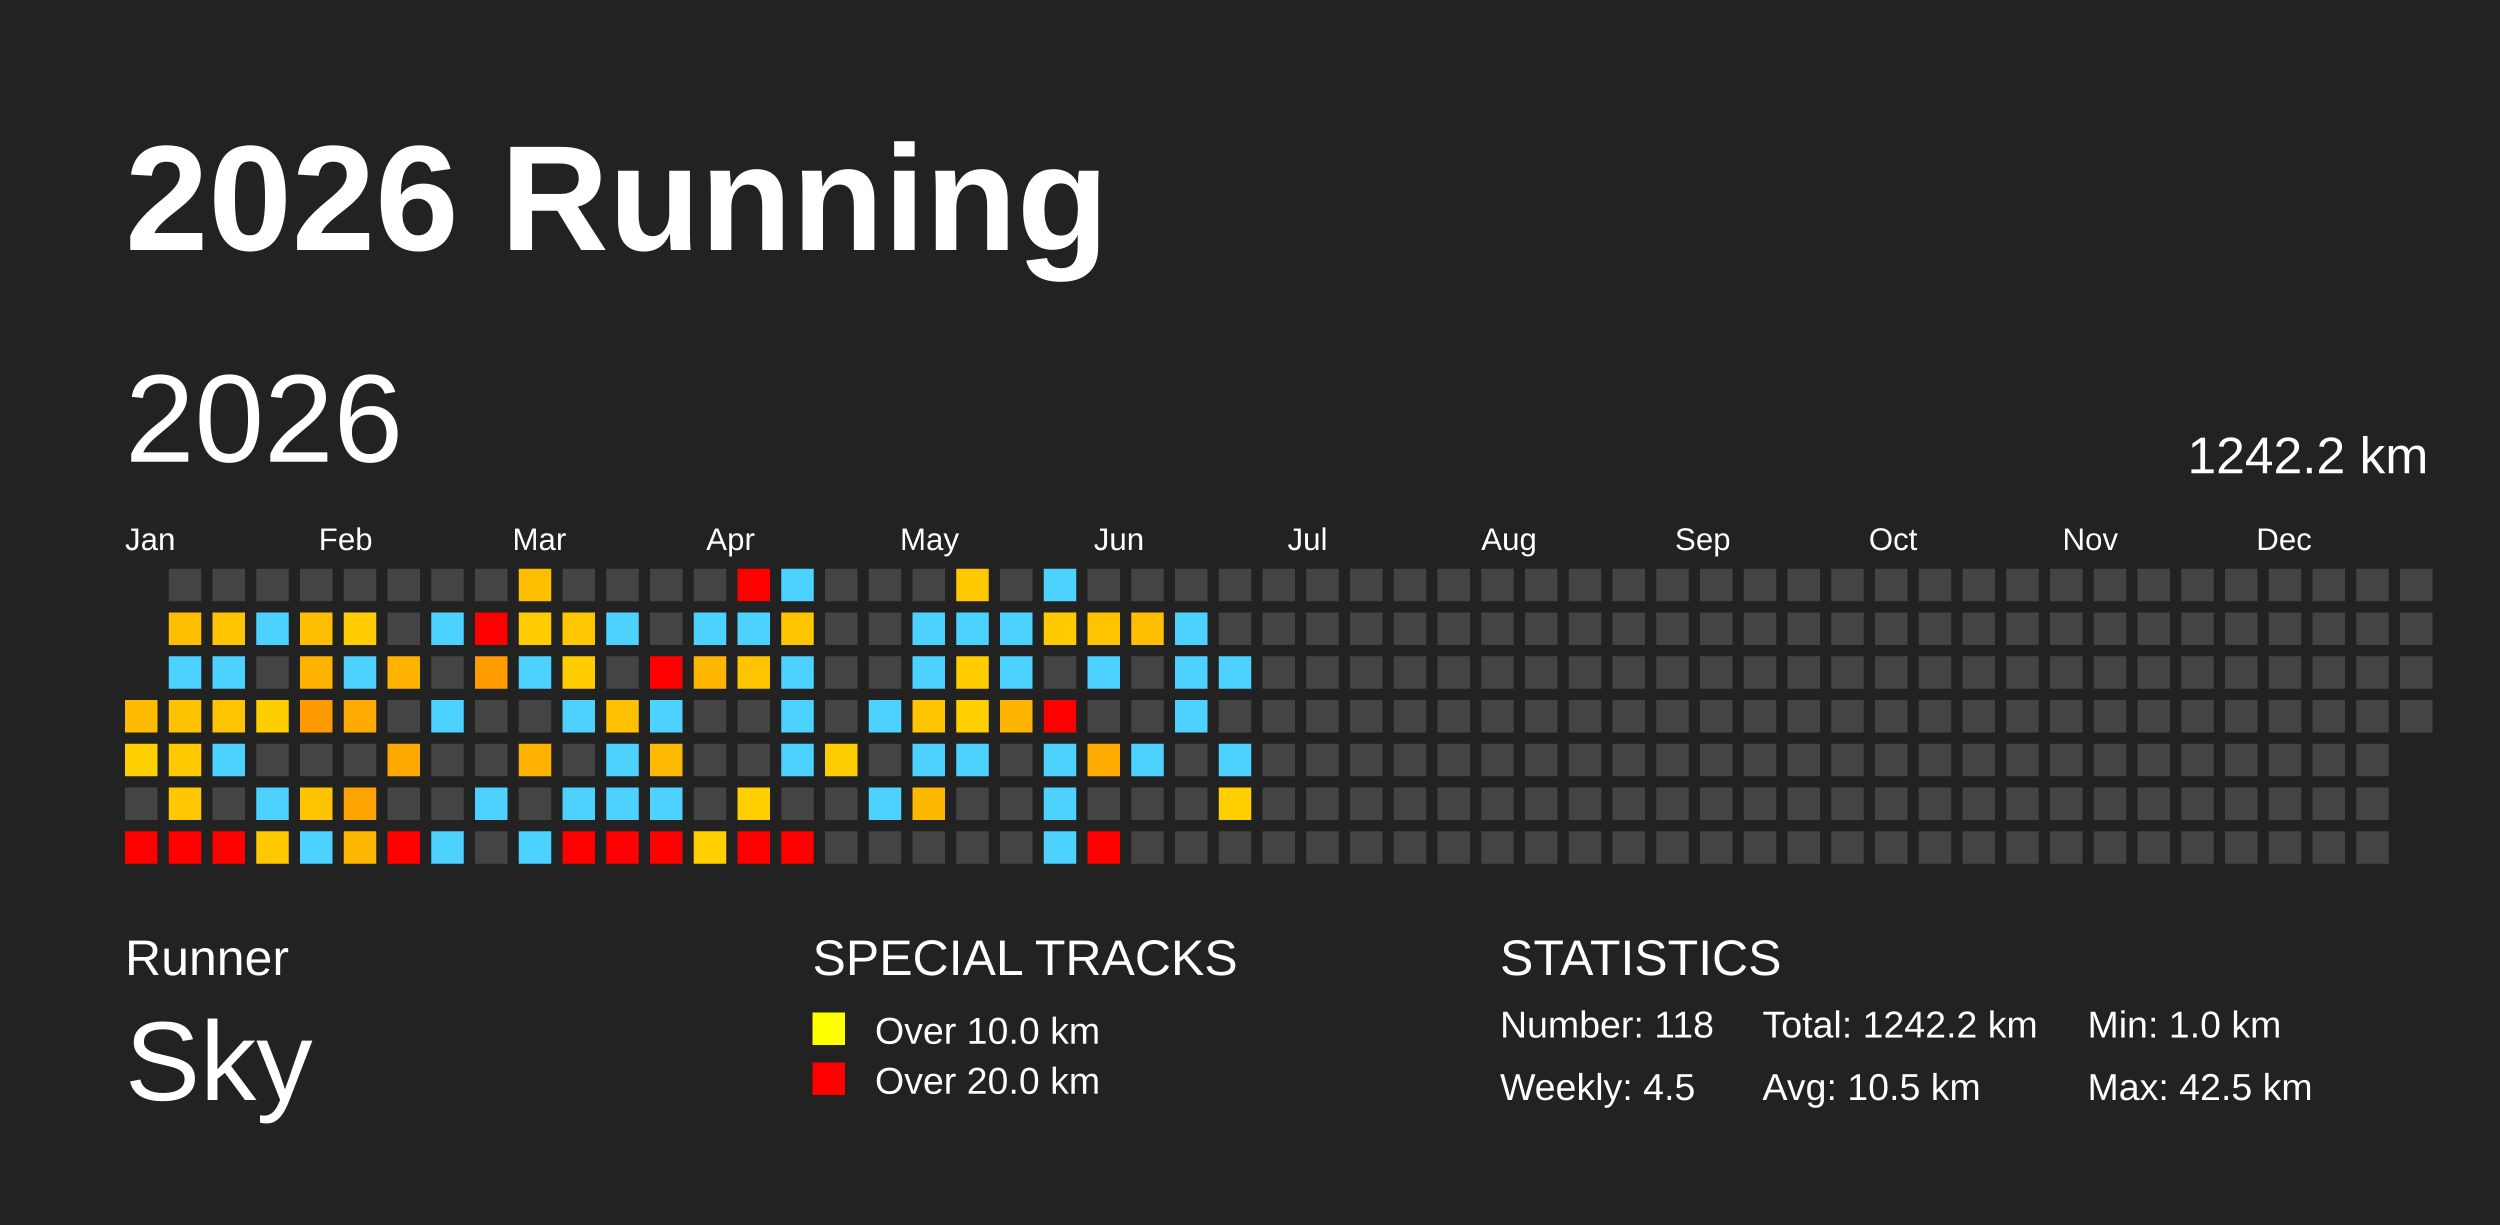
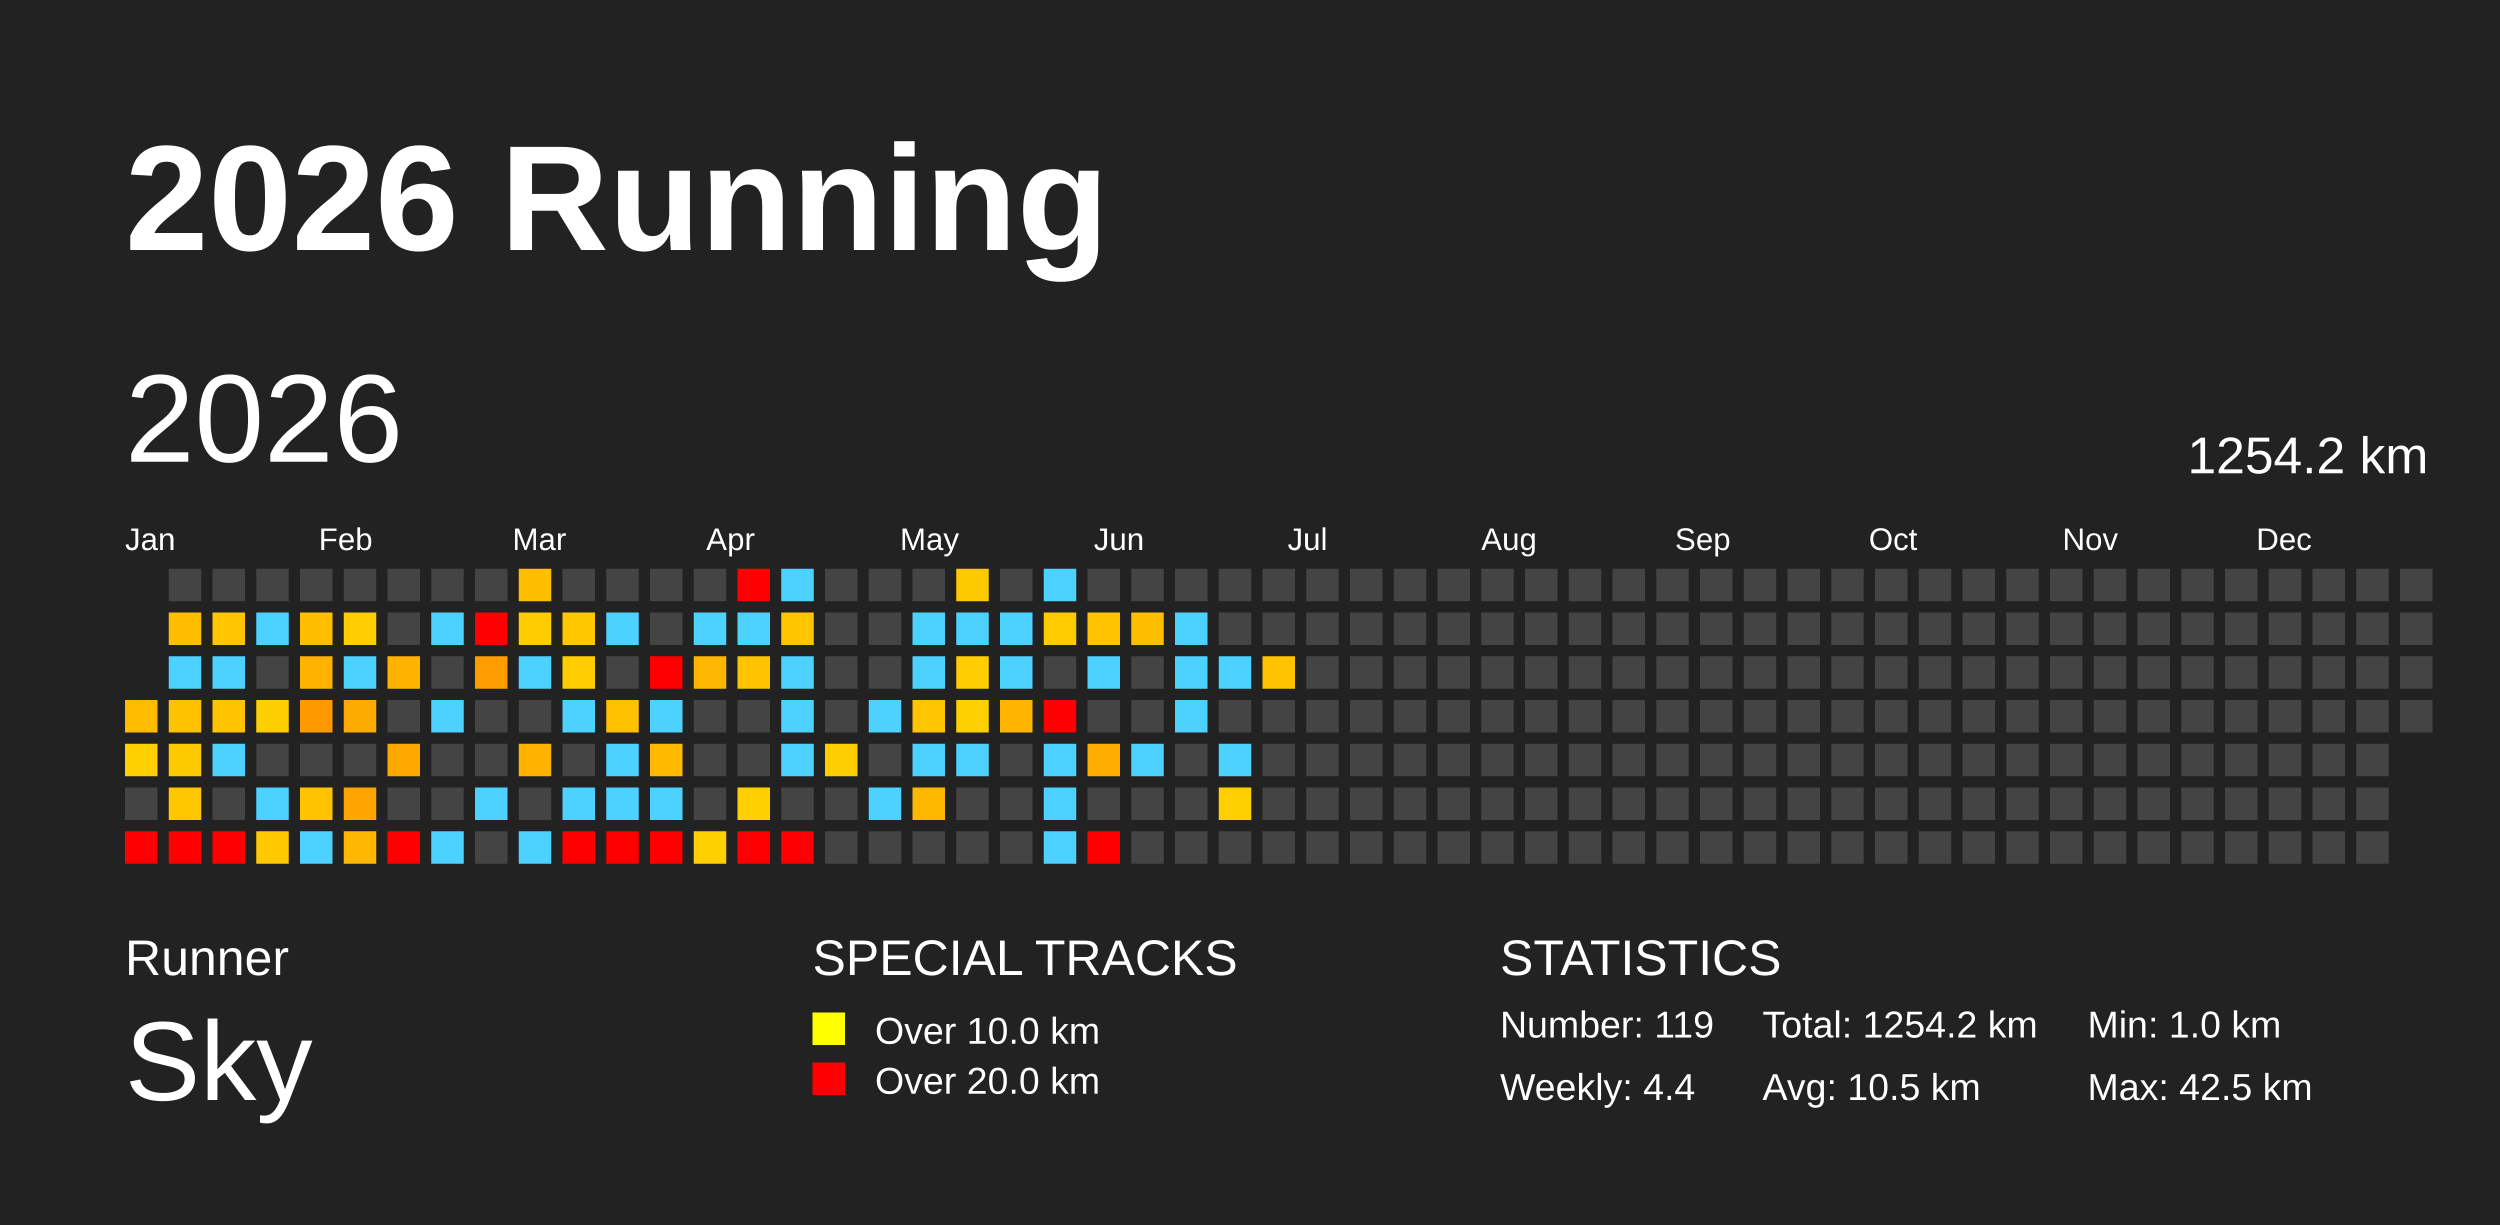
<svg xmlns="http://www.w3.org/2000/svg" baseProfile="full" height="98mm" version="1.1" viewBox="0,0,200,98" width="200mm">
  <defs />
  <rect fill="#222222" height="98" width="200" x="0" y="0" />
  <text fill="#FFFFFF" style="font-size:12px; font-family:Arial; font-weight:bold;" x="10" y="20">2026 Running</text>
  <text fill="#FFFFFF" style="font-size:4px; font-family:Arial" x="10" y="78">Runner</text>
  <text fill="#FFFFFF" style="font-size:9px; font-family:Arial" x="10" y="88">Sky</text>
  <text fill="#FFFFFF" style="font-size:4px; font-family:Arial" x="65" y="78">SPECIAL TRACKS</text>
  <rect fill="yellow" height="2.6" width="2.6" x="65" y="81" />
  <text fill="#FFFFFF" style="font-size:3px; font-family:Arial" x="70" y="83.5">Over 10.0 km</text>
  <rect fill="red" height="2.6" width="2.6" x="65" y="85" />
  <text fill="#FFFFFF" style="font-size:3px; font-family:Arial" x="70" y="87.5">Over 20.0 km</text>
  <text fill="#FFFFFF" style="font-size:4px; font-family:Arial" x="120" y="78">STATISTICS</text>
-   <text fill="#FFFFFF" style="font-size:3px; font-family:Arial" x="120" y="83">Number: 118</text>
-   <text fill="#FFFFFF" style="font-size:3px; font-family:Arial" x="120" y="88">Weekly: 4.5</text>
-   <text fill="#FFFFFF" style="font-size:3px; font-family:Arial" x="141" y="83">Total: 1242.2 km</text>
+   <text fill="#FFFFFF" style="font-size:3px; font-family:Arial" x="120" y="83">Number: 119</text>
+   <text fill="#FFFFFF" style="font-size:3px; font-family:Arial" x="120" y="88">Weekly: 4.4</text>
+   <text fill="#FFFFFF" style="font-size:3px; font-family:Arial" x="141" y="83">Total: 1254.2 km</text>
  <text fill="#FFFFFF" style="font-size:3px; font-family:Arial" x="141" y="88">Avg: 10.5 km</text>
  <text fill="#FFFFFF" style="font-size:3px; font-family:Arial" x="167" y="83">Min: 1.0 km</text>
  <text fill="#FFFFFF" style="font-size:3px; font-family:Arial" x="167" y="88">Max: 42.5 km</text>
  <text dominant-baseline="hanging" fill="#FFFFFF" style="font-size:10.0px; font-family:Arial;" x="10" y="30">2026</text>
-   <text dominant-baseline="hanging" fill="#FFFFFF" style="font-size:4.125px; font-family:Arial;" x="175" y="35">1242.2 km</text>
+   <text dominant-baseline="hanging" fill="#FFFFFF" style="font-size:4.125px; font-family:Arial;" x="175" y="35">1254.2 km</text>
  <text fill="#FFFFFF" style="font-size:2.5px; font-family:Arial" x="10.0" y="44">Jan</text>
  <text fill="#FFFFFF" style="font-size:2.5px; font-family:Arial" x="25.5" y="44">Feb</text>
  <text fill="#FFFFFF" style="font-size:2.5px; font-family:Arial" x="41.0" y="44">Mar</text>
  <text fill="#FFFFFF" style="font-size:2.5px; font-family:Arial" x="56.5" y="44">Apr</text>
  <text fill="#FFFFFF" style="font-size:2.5px; font-family:Arial" x="72.0" y="44">May</text>
  <text fill="#FFFFFF" style="font-size:2.5px; font-family:Arial" x="87.5" y="44">Jun</text>
  <text fill="#FFFFFF" style="font-size:2.5px; font-family:Arial" x="103.0" y="44">Jul</text>
  <text fill="#FFFFFF" style="font-size:2.5px; font-family:Arial" x="118.5" y="44">Aug</text>
  <text fill="#FFFFFF" style="font-size:2.5px; font-family:Arial" x="134.0" y="44">Sep</text>
  <text fill="#FFFFFF" style="font-size:2.5px; font-family:Arial" x="149.5" y="44">Oct</text>
  <text fill="#FFFFFF" style="font-size:2.5px; font-family:Arial" x="165.0" y="44">Nov</text>
  <text fill="#FFFFFF" style="font-size:2.5px; font-family:Arial" x="180.5" y="44">Dec</text>
  <rect fill="#ffbb00" height="2.6" width="2.6" x="10.0" y="56.0" />
  <rect fill="#ffcf00" height="2.6" width="2.6" x="10.0" y="59.5" />
  <rect fill="#444444" height="2.6" width="2.6" x="10.0" y="63.0" />
  <rect fill="red" height="2.6" width="2.6" x="10.0" y="66.5" />
  <rect fill="#444444" height="2.6" width="2.6" x="13.5" y="45.5" />
  <rect fill="#ffbd00" height="2.6" width="2.6" x="13.5" y="49.0" />
  <rect fill="#4dd2ff" height="2.6" width="2.6" x="13.5" y="52.5" />
  <rect fill="#ffc200" height="2.6" width="2.6" x="13.5" y="56.0" />
  <rect fill="#ffc900" height="2.6" width="2.6" x="13.5" y="59.5" />
  <rect fill="#ffc700" height="2.6" width="2.6" x="13.5" y="63.0" />
  <rect fill="red" height="2.6" width="2.6" x="13.5" y="66.5" />
  <rect fill="#444444" height="2.6" width="2.6" x="17.0" y="45.5" />
  <rect fill="#ffc500" height="2.6" width="2.6" x="17.0" y="49.0" />
  <rect fill="#4dd2ff" height="2.6" width="2.6" x="17.0" y="52.5" />
  <rect fill="#ffc400" height="2.6" width="2.6" x="17.0" y="56.0" />
  <rect fill="#4dd2ff" height="2.6" width="2.6" x="17.0" y="59.5" />
  <rect fill="#444444" height="2.6" width="2.6" x="17.0" y="63.0" />
  <rect fill="red" height="2.6" width="2.6" x="17.0" y="66.5" />
  <rect fill="#444444" height="2.6" width="2.6" x="20.5" y="45.5" />
  <rect fill="#4dd2ff" height="2.6" width="2.6" x="20.5" y="49.0" />
  <rect fill="#444444" height="2.6" width="2.6" x="20.5" y="52.5" />
  <rect fill="#ffce00" height="2.6" width="2.6" x="20.5" y="56.0" />
  <rect fill="#444444" height="2.6" width="2.6" x="20.5" y="59.5" />
  <rect fill="#4dd2ff" height="2.6" width="2.6" x="20.5" y="63.0" />
  <rect fill="#ffc800" height="2.6" width="2.6" x="20.5" y="66.5" />
  <rect fill="#444444" height="2.6" width="2.6" x="24.0" y="45.5" />
  <rect fill="#ffbf00" height="2.6" width="2.6" x="24.0" y="49.0" />
  <rect fill="#ffb200" height="2.6" width="2.6" x="24.0" y="52.5" />
  <rect fill="#ff9900" height="2.6" width="2.6" x="24.0" y="56.0" />
  <rect fill="#444444" height="2.6" width="2.6" x="24.0" y="59.5" />
  <rect fill="#ffc300" height="2.6" width="2.6" x="24.0" y="63.0" />
  <rect fill="#4dd2ff" height="2.6" width="2.6" x="24.0" y="66.5" />
  <rect fill="#444444" height="2.6" width="2.6" x="27.5" y="45.5" />
  <rect fill="#ffcd00" height="2.6" width="2.6" x="27.5" y="49.0" />
  <rect fill="#4dd2ff" height="2.6" width="2.6" x="27.5" y="52.5" />
  <rect fill="#ffaa00" height="2.6" width="2.6" x="27.5" y="56.0" />
  <rect fill="#444444" height="2.6" width="2.6" x="27.5" y="59.5" />
  <rect fill="#ffa400" height="2.6" width="2.6" x="27.5" y="63.0" />
  <rect fill="#ffb600" height="2.6" width="2.6" x="27.5" y="66.5" />
  <rect fill="#444444" height="2.6" width="2.6" x="31.0" y="45.5" />
  <rect fill="#444444" height="2.6" width="2.6" x="31.0" y="49.0" />
  <rect fill="#ffb300" height="2.6" width="2.6" x="31.0" y="52.5" />
  <rect fill="#444444" height="2.6" width="2.6" x="31.0" y="56.0" />
  <rect fill="#ffa800" height="2.6" width="2.6" x="31.0" y="59.5" />
  <rect fill="#444444" height="2.6" width="2.6" x="31.0" y="63.0" />
  <rect fill="red" height="2.6" width="2.6" x="31.0" y="66.5" />
  <rect fill="#444444" height="2.6" width="2.6" x="34.5" y="45.5" />
  <rect fill="#4dd2ff" height="2.6" width="2.6" x="34.5" y="49.0" />
  <rect fill="#444444" height="2.6" width="2.6" x="34.5" y="52.5" />
  <rect fill="#4dd2ff" height="2.6" width="2.6" x="34.5" y="56.0" />
  <rect fill="#444444" height="2.6" width="2.6" x="34.5" y="59.5" />
  <rect fill="#444444" height="2.6" width="2.6" x="34.5" y="63.0" />
  <rect fill="#4dd2ff" height="2.6" width="2.6" x="34.5" y="66.5" />
  <rect fill="#444444" height="2.6" width="2.6" x="38.0" y="45.5" />
  <rect fill="red" height="2.6" width="2.6" x="38.0" y="49.0" />
  <rect fill="#ff9c00" height="2.6" width="2.6" x="38.0" y="52.5" />
  <rect fill="#444444" height="2.6" width="2.6" x="38.0" y="56.0" />
  <rect fill="#444444" height="2.6" width="2.6" x="38.0" y="59.5" />
  <rect fill="#4dd2ff" height="2.6" width="2.6" x="38.0" y="63.0" />
  <rect fill="#444444" height="2.6" width="2.6" x="38.0" y="66.5" />
  <rect fill="#ffbf00" height="2.6" width="2.6" x="41.5" y="45.5" />
  <rect fill="#ffcc00" height="2.6" width="2.6" x="41.5" y="49.0" />
  <rect fill="#4dd2ff" height="2.6" width="2.6" x="41.5" y="52.5" />
  <rect fill="#444444" height="2.6" width="2.6" x="41.5" y="56.0" />
  <rect fill="#ffb200" height="2.6" width="2.6" x="41.5" y="59.5" />
  <rect fill="#444444" height="2.6" width="2.6" x="41.5" y="63.0" />
  <rect fill="#4dd2ff" height="2.6" width="2.6" x="41.5" y="66.5" />
  <rect fill="#444444" height="2.6" width="2.6" x="45.0" y="45.5" />
  <rect fill="#ffc700" height="2.6" width="2.6" x="45.0" y="49.0" />
  <rect fill="#ffcd00" height="2.6" width="2.6" x="45.0" y="52.5" />
  <rect fill="#4dd2ff" height="2.6" width="2.6" x="45.0" y="56.0" />
  <rect fill="#444444" height="2.6" width="2.6" x="45.0" y="59.5" />
  <rect fill="#4dd2ff" height="2.6" width="2.6" x="45.0" y="63.0" />
  <rect fill="red" height="2.6" width="2.6" x="45.0" y="66.5" />
  <rect fill="#444444" height="2.6" width="2.6" x="48.5" y="45.5" />
  <rect fill="#4dd2ff" height="2.6" width="2.6" x="48.5" y="49.0" />
  <rect fill="#444444" height="2.6" width="2.6" x="48.5" y="52.5" />
  <rect fill="#ffc000" height="2.6" width="2.6" x="48.5" y="56.0" />
  <rect fill="#4dd2ff" height="2.6" width="2.6" x="48.5" y="59.5" />
  <rect fill="#4dd2ff" height="2.6" width="2.6" x="48.5" y="63.0" />
  <rect fill="red" height="2.6" width="2.6" x="48.5" y="66.5" />
  <rect fill="#444444" height="2.6" width="2.6" x="52.0" y="45.5" />
  <rect fill="#444444" height="2.6" width="2.6" x="52.0" y="49.0" />
  <rect fill="red" height="2.6" width="2.6" x="52.0" y="52.5" />
  <rect fill="#4dd2ff" height="2.6" width="2.6" x="52.0" y="56.0" />
  <rect fill="#ffba00" height="2.6" width="2.6" x="52.0" y="59.5" />
  <rect fill="#4dd2ff" height="2.6" width="2.6" x="52.0" y="63.0" />
  <rect fill="red" height="2.6" width="2.6" x="52.0" y="66.5" />
  <rect fill="#444444" height="2.6" width="2.6" x="55.5" y="45.5" />
  <rect fill="#4dd2ff" height="2.6" width="2.6" x="55.5" y="49.0" />
  <rect fill="#ffb600" height="2.6" width="2.6" x="55.5" y="52.5" />
  <rect fill="#444444" height="2.6" width="2.6" x="55.5" y="56.0" />
  <rect fill="#444444" height="2.6" width="2.6" x="55.5" y="59.5" />
  <rect fill="#444444" height="2.6" width="2.6" x="55.5" y="63.0" />
  <rect fill="#ffcf00" height="2.6" width="2.6" x="55.5" y="66.5" />
  <rect fill="red" height="2.6" width="2.6" x="59.0" y="45.5" />
  <rect fill="#4dd2ff" height="2.6" width="2.6" x="59.0" y="49.0" />
  <rect fill="#ffc400" height="2.6" width="2.6" x="59.0" y="52.5" />
  <rect fill="#444444" height="2.6" width="2.6" x="59.0" y="56.0" />
  <rect fill="#444444" height="2.6" width="2.6" x="59.0" y="59.5" />
  <rect fill="#ffcf00" height="2.6" width="2.6" x="59.0" y="63.0" />
  <rect fill="red" height="2.6" width="2.6" x="59.0" y="66.5" />
  <rect fill="#4dd2ff" height="2.6" width="2.6" x="62.5" y="45.5" />
  <rect fill="#ffc600" height="2.6" width="2.6" x="62.5" y="49.0" />
  <rect fill="#4dd2ff" height="2.6" width="2.6" x="62.5" y="52.5" />
  <rect fill="#4dd2ff" height="2.6" width="2.6" x="62.5" y="56.0" />
  <rect fill="#4dd2ff" height="2.6" width="2.6" x="62.5" y="59.5" />
  <rect fill="#444444" height="2.6" width="2.6" x="62.5" y="63.0" />
  <rect fill="red" height="2.6" width="2.6" x="62.5" y="66.5" />
  <rect fill="#444444" height="2.6" width="2.6" x="66.0" y="45.5" />
  <rect fill="#444444" height="2.6" width="2.6" x="66.0" y="49.0" />
  <rect fill="#444444" height="2.6" width="2.6" x="66.0" y="52.5" />
  <rect fill="#444444" height="2.6" width="2.6" x="66.0" y="56.0" />
  <rect fill="#ffce00" height="2.6" width="2.6" x="66.0" y="59.5" />
  <rect fill="#444444" height="2.6" width="2.6" x="66.0" y="63.0" />
  <rect fill="#444444" height="2.6" width="2.6" x="66.0" y="66.5" />
  <rect fill="#444444" height="2.6" width="2.6" x="69.5" y="45.5" />
  <rect fill="#444444" height="2.6" width="2.6" x="69.5" y="49.0" />
  <rect fill="#444444" height="2.6" width="2.6" x="69.5" y="52.5" />
  <rect fill="#4dd2ff" height="2.6" width="2.6" x="69.5" y="56.0" />
  <rect fill="#444444" height="2.6" width="2.6" x="69.5" y="59.5" />
  <rect fill="#4dd2ff" height="2.6" width="2.6" x="69.5" y="63.0" />
  <rect fill="#444444" height="2.6" width="2.6" x="69.5" y="66.5" />
  <rect fill="#444444" height="2.6" width="2.6" x="73.0" y="45.5" />
  <rect fill="#4dd2ff" height="2.6" width="2.6" x="73.0" y="49.0" />
  <rect fill="#4dd2ff" height="2.6" width="2.6" x="73.0" y="52.5" />
  <rect fill="#ffc500" height="2.6" width="2.6" x="73.0" y="56.0" />
  <rect fill="#4dd2ff" height="2.6" width="2.6" x="73.0" y="59.5" />
  <rect fill="#ffb800" height="2.6" width="2.6" x="73.0" y="63.0" />
  <rect fill="#444444" height="2.6" width="2.6" x="73.0" y="66.5" />
  <rect fill="#ffc900" height="2.6" width="2.6" x="76.5" y="45.5" />
  <rect fill="#4dd2ff" height="2.6" width="2.6" x="76.5" y="49.0" />
  <rect fill="#ffcd00" height="2.6" width="2.6" x="76.5" y="52.5" />
  <rect fill="#ffcf00" height="2.6" width="2.6" x="76.5" y="56.0" />
  <rect fill="#4dd2ff" height="2.6" width="2.6" x="76.5" y="59.5" />
  <rect fill="#444444" height="2.6" width="2.6" x="76.5" y="63.0" />
  <rect fill="#444444" height="2.6" width="2.6" x="76.5" y="66.5" />
  <rect fill="#444444" height="2.6" width="2.6" x="80.0" y="45.5" />
  <rect fill="#4dd2ff" height="2.6" width="2.6" x="80.0" y="49.0" />
  <rect fill="#4dd2ff" height="2.6" width="2.6" x="80.0" y="52.5" />
  <rect fill="#ffb500" height="2.6" width="2.6" x="80.0" y="56.0" />
  <rect fill="#444444" height="2.6" width="2.6" x="80.0" y="59.5" />
  <rect fill="#444444" height="2.6" width="2.6" x="80.0" y="63.0" />
  <rect fill="#444444" height="2.6" width="2.6" x="80.0" y="66.5" />
  <rect fill="#4dd2ff" height="2.6" width="2.6" x="83.5" y="45.5" />
  <rect fill="#ffcb00" height="2.6" width="2.6" x="83.5" y="49.0" />
  <rect fill="#444444" height="2.6" width="2.6" x="83.5" y="52.5" />
  <rect fill="red" height="2.6" width="2.6" x="83.5" y="56.0" />
  <rect fill="#4dd2ff" height="2.6" width="2.6" x="83.5" y="59.5" />
  <rect fill="#4dd2ff" height="2.6" width="2.6" x="83.5" y="63.0" />
  <rect fill="#4dd2ff" height="2.6" width="2.6" x="83.5" y="66.5" />
  <rect fill="#444444" height="2.6" width="2.6" x="87.0" y="45.5" />
  <rect fill="#ffc300" height="2.6" width="2.6" x="87.0" y="49.0" />
  <rect fill="#4dd2ff" height="2.6" width="2.6" x="87.0" y="52.5" />
  <rect fill="#444444" height="2.6" width="2.6" x="87.0" y="56.0" />
  <rect fill="#ffab00" height="2.6" width="2.6" x="87.0" y="59.5" />
  <rect fill="#444444" height="2.6" width="2.6" x="87.0" y="63.0" />
  <rect fill="red" height="2.6" width="2.6" x="87.0" y="66.5" />
  <rect fill="#444444" height="2.6" width="2.6" x="90.5" y="45.5" />
  <rect fill="#ffbe00" height="2.6" width="2.6" x="90.5" y="49.0" />
  <rect fill="#444444" height="2.6" width="2.6" x="90.5" y="52.5" />
  <rect fill="#444444" height="2.6" width="2.6" x="90.5" y="56.0" />
  <rect fill="#4dd2ff" height="2.6" width="2.6" x="90.5" y="59.5" />
  <rect fill="#444444" height="2.6" width="2.6" x="90.5" y="63.0" />
  <rect fill="#444444" height="2.6" width="2.6" x="90.5" y="66.5" />
  <rect fill="#444444" height="2.6" width="2.6" x="94.0" y="45.5" />
  <rect fill="#4dd2ff" height="2.6" width="2.6" x="94.0" y="49.0" />
  <rect fill="#4dd2ff" height="2.6" width="2.6" x="94.0" y="52.5" />
  <rect fill="#4dd2ff" height="2.6" width="2.6" x="94.0" y="56.0" />
  <rect fill="#444444" height="2.6" width="2.6" x="94.0" y="59.5" />
  <rect fill="#444444" height="2.6" width="2.6" x="94.0" y="63.0" />
  <rect fill="#444444" height="2.6" width="2.6" x="94.0" y="66.5" />
  <rect fill="#444444" height="2.6" width="2.6" x="97.5" y="45.5" />
  <rect fill="#444444" height="2.6" width="2.6" x="97.5" y="49.0" />
  <rect fill="#4dd2ff" height="2.6" width="2.6" x="97.5" y="52.5" />
  <rect fill="#444444" height="2.6" width="2.6" x="97.5" y="56.0" />
  <rect fill="#4dd2ff" height="2.6" width="2.6" x="97.5" y="59.5" />
  <rect fill="#ffcf00" height="2.6" width="2.6" x="97.5" y="63.0" />
  <rect fill="#444444" height="2.6" width="2.6" x="97.5" y="66.5" />
  <rect fill="#444444" height="2.6" width="2.6" x="101.0" y="45.5" />
  <rect fill="#444444" height="2.6" width="2.6" x="101.0" y="49.0" />
-   <rect fill="#444444" height="2.6" width="2.6" x="101.0" y="52.5" />
+   <rect fill="#ffc400" height="2.6" width="2.6" x="101.0" y="52.5" />
  <rect fill="#444444" height="2.6" width="2.6" x="101.0" y="56.0" />
  <rect fill="#444444" height="2.6" width="2.6" x="101.0" y="59.5" />
  <rect fill="#444444" height="2.6" width="2.6" x="101.0" y="63.0" />
  <rect fill="#444444" height="2.6" width="2.6" x="101.0" y="66.5" />
  <rect fill="#444444" height="2.6" width="2.6" x="104.5" y="45.5" />
  <rect fill="#444444" height="2.6" width="2.6" x="104.5" y="49.0" />
  <rect fill="#444444" height="2.6" width="2.6" x="104.5" y="52.5" />
  <rect fill="#444444" height="2.6" width="2.6" x="104.5" y="56.0" />
  <rect fill="#444444" height="2.6" width="2.6" x="104.5" y="59.5" />
  <rect fill="#444444" height="2.6" width="2.6" x="104.5" y="63.0" />
  <rect fill="#444444" height="2.6" width="2.6" x="104.5" y="66.5" />
  <rect fill="#444444" height="2.6" width="2.6" x="108.0" y="45.5" />
  <rect fill="#444444" height="2.6" width="2.6" x="108.0" y="49.0" />
  <rect fill="#444444" height="2.6" width="2.6" x="108.0" y="52.5" />
  <rect fill="#444444" height="2.6" width="2.6" x="108.0" y="56.0" />
  <rect fill="#444444" height="2.6" width="2.6" x="108.0" y="59.5" />
  <rect fill="#444444" height="2.6" width="2.6" x="108.0" y="63.0" />
  <rect fill="#444444" height="2.6" width="2.6" x="108.0" y="66.5" />
  <rect fill="#444444" height="2.6" width="2.6" x="111.5" y="45.5" />
  <rect fill="#444444" height="2.6" width="2.6" x="111.5" y="49.0" />
  <rect fill="#444444" height="2.6" width="2.6" x="111.5" y="52.5" />
  <rect fill="#444444" height="2.6" width="2.6" x="111.5" y="56.0" />
  <rect fill="#444444" height="2.6" width="2.6" x="111.5" y="59.5" />
  <rect fill="#444444" height="2.6" width="2.6" x="111.5" y="63.0" />
  <rect fill="#444444" height="2.6" width="2.6" x="111.5" y="66.5" />
  <rect fill="#444444" height="2.6" width="2.6" x="115.0" y="45.5" />
  <rect fill="#444444" height="2.6" width="2.6" x="115.0" y="49.0" />
  <rect fill="#444444" height="2.6" width="2.6" x="115.0" y="52.5" />
  <rect fill="#444444" height="2.6" width="2.6" x="115.0" y="56.0" />
  <rect fill="#444444" height="2.6" width="2.6" x="115.0" y="59.5" />
  <rect fill="#444444" height="2.6" width="2.6" x="115.0" y="63.0" />
  <rect fill="#444444" height="2.6" width="2.6" x="115.0" y="66.5" />
  <rect fill="#444444" height="2.6" width="2.6" x="118.5" y="45.5" />
  <rect fill="#444444" height="2.6" width="2.6" x="118.5" y="49.0" />
  <rect fill="#444444" height="2.6" width="2.6" x="118.5" y="52.5" />
  <rect fill="#444444" height="2.6" width="2.6" x="118.5" y="56.0" />
  <rect fill="#444444" height="2.6" width="2.6" x="118.5" y="59.5" />
  <rect fill="#444444" height="2.6" width="2.6" x="118.5" y="63.0" />
  <rect fill="#444444" height="2.6" width="2.6" x="118.5" y="66.5" />
  <rect fill="#444444" height="2.6" width="2.6" x="122.0" y="45.5" />
  <rect fill="#444444" height="2.6" width="2.6" x="122.0" y="49.0" />
  <rect fill="#444444" height="2.6" width="2.6" x="122.0" y="52.5" />
  <rect fill="#444444" height="2.6" width="2.6" x="122.0" y="56.0" />
  <rect fill="#444444" height="2.6" width="2.6" x="122.0" y="59.5" />
  <rect fill="#444444" height="2.6" width="2.6" x="122.0" y="63.0" />
  <rect fill="#444444" height="2.6" width="2.6" x="122.0" y="66.5" />
  <rect fill="#444444" height="2.6" width="2.6" x="125.5" y="45.5" />
  <rect fill="#444444" height="2.6" width="2.6" x="125.5" y="49.0" />
  <rect fill="#444444" height="2.6" width="2.6" x="125.5" y="52.5" />
  <rect fill="#444444" height="2.6" width="2.6" x="125.5" y="56.0" />
  <rect fill="#444444" height="2.6" width="2.6" x="125.5" y="59.5" />
  <rect fill="#444444" height="2.6" width="2.6" x="125.5" y="63.0" />
  <rect fill="#444444" height="2.6" width="2.6" x="125.5" y="66.5" />
  <rect fill="#444444" height="2.6" width="2.6" x="129.0" y="45.5" />
  <rect fill="#444444" height="2.6" width="2.6" x="129.0" y="49.0" />
  <rect fill="#444444" height="2.6" width="2.6" x="129.0" y="52.5" />
  <rect fill="#444444" height="2.6" width="2.6" x="129.0" y="56.0" />
  <rect fill="#444444" height="2.6" width="2.6" x="129.0" y="59.5" />
  <rect fill="#444444" height="2.6" width="2.6" x="129.0" y="63.0" />
  <rect fill="#444444" height="2.6" width="2.6" x="129.0" y="66.5" />
  <rect fill="#444444" height="2.6" width="2.6" x="132.5" y="45.5" />
  <rect fill="#444444" height="2.6" width="2.6" x="132.5" y="49.0" />
  <rect fill="#444444" height="2.6" width="2.6" x="132.5" y="52.5" />
  <rect fill="#444444" height="2.6" width="2.6" x="132.5" y="56.0" />
  <rect fill="#444444" height="2.6" width="2.6" x="132.5" y="59.5" />
  <rect fill="#444444" height="2.6" width="2.6" x="132.5" y="63.0" />
  <rect fill="#444444" height="2.6" width="2.6" x="132.5" y="66.5" />
  <rect fill="#444444" height="2.6" width="2.6" x="136.0" y="45.5" />
  <rect fill="#444444" height="2.6" width="2.6" x="136.0" y="49.0" />
  <rect fill="#444444" height="2.6" width="2.6" x="136.0" y="52.5" />
  <rect fill="#444444" height="2.6" width="2.6" x="136.0" y="56.0" />
  <rect fill="#444444" height="2.6" width="2.6" x="136.0" y="59.5" />
  <rect fill="#444444" height="2.6" width="2.6" x="136.0" y="63.0" />
  <rect fill="#444444" height="2.6" width="2.6" x="136.0" y="66.5" />
  <rect fill="#444444" height="2.6" width="2.6" x="139.5" y="45.5" />
  <rect fill="#444444" height="2.6" width="2.6" x="139.5" y="49.0" />
  <rect fill="#444444" height="2.6" width="2.6" x="139.5" y="52.5" />
  <rect fill="#444444" height="2.6" width="2.6" x="139.5" y="56.0" />
  <rect fill="#444444" height="2.6" width="2.6" x="139.5" y="59.5" />
  <rect fill="#444444" height="2.6" width="2.6" x="139.5" y="63.0" />
  <rect fill="#444444" height="2.6" width="2.6" x="139.5" y="66.5" />
  <rect fill="#444444" height="2.6" width="2.6" x="143.0" y="45.5" />
  <rect fill="#444444" height="2.6" width="2.6" x="143.0" y="49.0" />
  <rect fill="#444444" height="2.6" width="2.6" x="143.0" y="52.5" />
  <rect fill="#444444" height="2.6" width="2.6" x="143.0" y="56.0" />
  <rect fill="#444444" height="2.6" width="2.6" x="143.0" y="59.5" />
  <rect fill="#444444" height="2.6" width="2.6" x="143.0" y="63.0" />
  <rect fill="#444444" height="2.6" width="2.6" x="143.0" y="66.5" />
  <rect fill="#444444" height="2.6" width="2.6" x="146.5" y="45.5" />
  <rect fill="#444444" height="2.6" width="2.6" x="146.5" y="49.0" />
  <rect fill="#444444" height="2.6" width="2.6" x="146.5" y="52.5" />
  <rect fill="#444444" height="2.6" width="2.6" x="146.5" y="56.0" />
  <rect fill="#444444" height="2.6" width="2.6" x="146.5" y="59.5" />
  <rect fill="#444444" height="2.6" width="2.6" x="146.5" y="63.0" />
  <rect fill="#444444" height="2.6" width="2.6" x="146.5" y="66.5" />
  <rect fill="#444444" height="2.6" width="2.6" x="150.0" y="45.5" />
  <rect fill="#444444" height="2.6" width="2.6" x="150.0" y="49.0" />
  <rect fill="#444444" height="2.6" width="2.6" x="150.0" y="52.5" />
  <rect fill="#444444" height="2.6" width="2.6" x="150.0" y="56.0" />
  <rect fill="#444444" height="2.6" width="2.6" x="150.0" y="59.5" />
  <rect fill="#444444" height="2.6" width="2.6" x="150.0" y="63.0" />
  <rect fill="#444444" height="2.6" width="2.6" x="150.0" y="66.5" />
  <rect fill="#444444" height="2.6" width="2.6" x="153.5" y="45.5" />
  <rect fill="#444444" height="2.6" width="2.6" x="153.5" y="49.0" />
  <rect fill="#444444" height="2.6" width="2.6" x="153.5" y="52.5" />
  <rect fill="#444444" height="2.6" width="2.6" x="153.5" y="56.0" />
  <rect fill="#444444" height="2.6" width="2.6" x="153.5" y="59.5" />
  <rect fill="#444444" height="2.6" width="2.6" x="153.5" y="63.0" />
  <rect fill="#444444" height="2.6" width="2.6" x="153.5" y="66.5" />
  <rect fill="#444444" height="2.6" width="2.6" x="157.0" y="45.5" />
  <rect fill="#444444" height="2.6" width="2.6" x="157.0" y="49.0" />
  <rect fill="#444444" height="2.6" width="2.6" x="157.0" y="52.5" />
  <rect fill="#444444" height="2.6" width="2.6" x="157.0" y="56.0" />
  <rect fill="#444444" height="2.6" width="2.6" x="157.0" y="59.5" />
  <rect fill="#444444" height="2.6" width="2.6" x="157.0" y="63.0" />
  <rect fill="#444444" height="2.6" width="2.6" x="157.0" y="66.5" />
  <rect fill="#444444" height="2.6" width="2.6" x="160.5" y="45.5" />
  <rect fill="#444444" height="2.6" width="2.6" x="160.5" y="49.0" />
  <rect fill="#444444" height="2.6" width="2.6" x="160.5" y="52.5" />
  <rect fill="#444444" height="2.6" width="2.6" x="160.5" y="56.0" />
  <rect fill="#444444" height="2.6" width="2.6" x="160.5" y="59.5" />
  <rect fill="#444444" height="2.6" width="2.6" x="160.5" y="63.0" />
  <rect fill="#444444" height="2.6" width="2.6" x="160.5" y="66.5" />
  <rect fill="#444444" height="2.6" width="2.6" x="164.0" y="45.5" />
  <rect fill="#444444" height="2.6" width="2.6" x="164.0" y="49.0" />
  <rect fill="#444444" height="2.6" width="2.6" x="164.0" y="52.5" />
  <rect fill="#444444" height="2.6" width="2.6" x="164.0" y="56.0" />
  <rect fill="#444444" height="2.6" width="2.6" x="164.0" y="59.5" />
  <rect fill="#444444" height="2.6" width="2.6" x="164.0" y="63.0" />
  <rect fill="#444444" height="2.6" width="2.6" x="164.0" y="66.5" />
  <rect fill="#444444" height="2.6" width="2.6" x="167.5" y="45.5" />
  <rect fill="#444444" height="2.6" width="2.6" x="167.5" y="49.0" />
  <rect fill="#444444" height="2.6" width="2.6" x="167.5" y="52.5" />
  <rect fill="#444444" height="2.6" width="2.6" x="167.5" y="56.0" />
  <rect fill="#444444" height="2.6" width="2.6" x="167.5" y="59.5" />
  <rect fill="#444444" height="2.6" width="2.6" x="167.5" y="63.0" />
  <rect fill="#444444" height="2.6" width="2.6" x="167.5" y="66.5" />
  <rect fill="#444444" height="2.6" width="2.6" x="171.0" y="45.5" />
  <rect fill="#444444" height="2.6" width="2.6" x="171.0" y="49.0" />
  <rect fill="#444444" height="2.6" width="2.6" x="171.0" y="52.5" />
  <rect fill="#444444" height="2.6" width="2.6" x="171.0" y="56.0" />
  <rect fill="#444444" height="2.6" width="2.6" x="171.0" y="59.5" />
  <rect fill="#444444" height="2.6" width="2.6" x="171.0" y="63.0" />
  <rect fill="#444444" height="2.6" width="2.6" x="171.0" y="66.5" />
  <rect fill="#444444" height="2.6" width="2.6" x="174.5" y="45.5" />
  <rect fill="#444444" height="2.6" width="2.6" x="174.5" y="49.0" />
  <rect fill="#444444" height="2.6" width="2.6" x="174.5" y="52.5" />
  <rect fill="#444444" height="2.6" width="2.6" x="174.5" y="56.0" />
  <rect fill="#444444" height="2.6" width="2.6" x="174.5" y="59.5" />
  <rect fill="#444444" height="2.6" width="2.6" x="174.5" y="63.0" />
  <rect fill="#444444" height="2.6" width="2.6" x="174.5" y="66.5" />
  <rect fill="#444444" height="2.6" width="2.6" x="178.0" y="45.5" />
  <rect fill="#444444" height="2.6" width="2.6" x="178.0" y="49.0" />
  <rect fill="#444444" height="2.6" width="2.6" x="178.0" y="52.5" />
  <rect fill="#444444" height="2.6" width="2.6" x="178.0" y="56.0" />
  <rect fill="#444444" height="2.6" width="2.6" x="178.0" y="59.5" />
  <rect fill="#444444" height="2.6" width="2.6" x="178.0" y="63.0" />
  <rect fill="#444444" height="2.6" width="2.6" x="178.0" y="66.5" />
  <rect fill="#444444" height="2.6" width="2.6" x="181.5" y="45.5" />
  <rect fill="#444444" height="2.6" width="2.6" x="181.5" y="49.0" />
  <rect fill="#444444" height="2.6" width="2.6" x="181.5" y="52.5" />
  <rect fill="#444444" height="2.6" width="2.6" x="181.5" y="56.0" />
  <rect fill="#444444" height="2.6" width="2.6" x="181.5" y="59.5" />
  <rect fill="#444444" height="2.6" width="2.6" x="181.5" y="63.0" />
  <rect fill="#444444" height="2.6" width="2.6" x="181.5" y="66.5" />
  <rect fill="#444444" height="2.6" width="2.6" x="185.0" y="45.5" />
  <rect fill="#444444" height="2.6" width="2.6" x="185.0" y="49.0" />
  <rect fill="#444444" height="2.6" width="2.6" x="185.0" y="52.5" />
  <rect fill="#444444" height="2.6" width="2.6" x="185.0" y="56.0" />
  <rect fill="#444444" height="2.6" width="2.6" x="185.0" y="59.5" />
  <rect fill="#444444" height="2.6" width="2.6" x="185.0" y="63.0" />
  <rect fill="#444444" height="2.6" width="2.6" x="185.0" y="66.5" />
  <rect fill="#444444" height="2.6" width="2.6" x="188.5" y="45.5" />
  <rect fill="#444444" height="2.6" width="2.6" x="188.5" y="49.0" />
  <rect fill="#444444" height="2.6" width="2.6" x="188.5" y="52.5" />
  <rect fill="#444444" height="2.6" width="2.6" x="188.5" y="56.0" />
  <rect fill="#444444" height="2.6" width="2.6" x="188.5" y="59.5" />
  <rect fill="#444444" height="2.6" width="2.6" x="188.5" y="63.0" />
  <rect fill="#444444" height="2.6" width="2.6" x="188.5" y="66.5" />
  <rect fill="#444444" height="2.6" width="2.6" x="192.0" y="45.5" />
  <rect fill="#444444" height="2.6" width="2.6" x="192.0" y="49.0" />
  <rect fill="#444444" height="2.6" width="2.6" x="192.0" y="52.5" />
  <rect fill="#444444" height="2.6" width="2.6" x="192.0" y="56.0" />
</svg>
